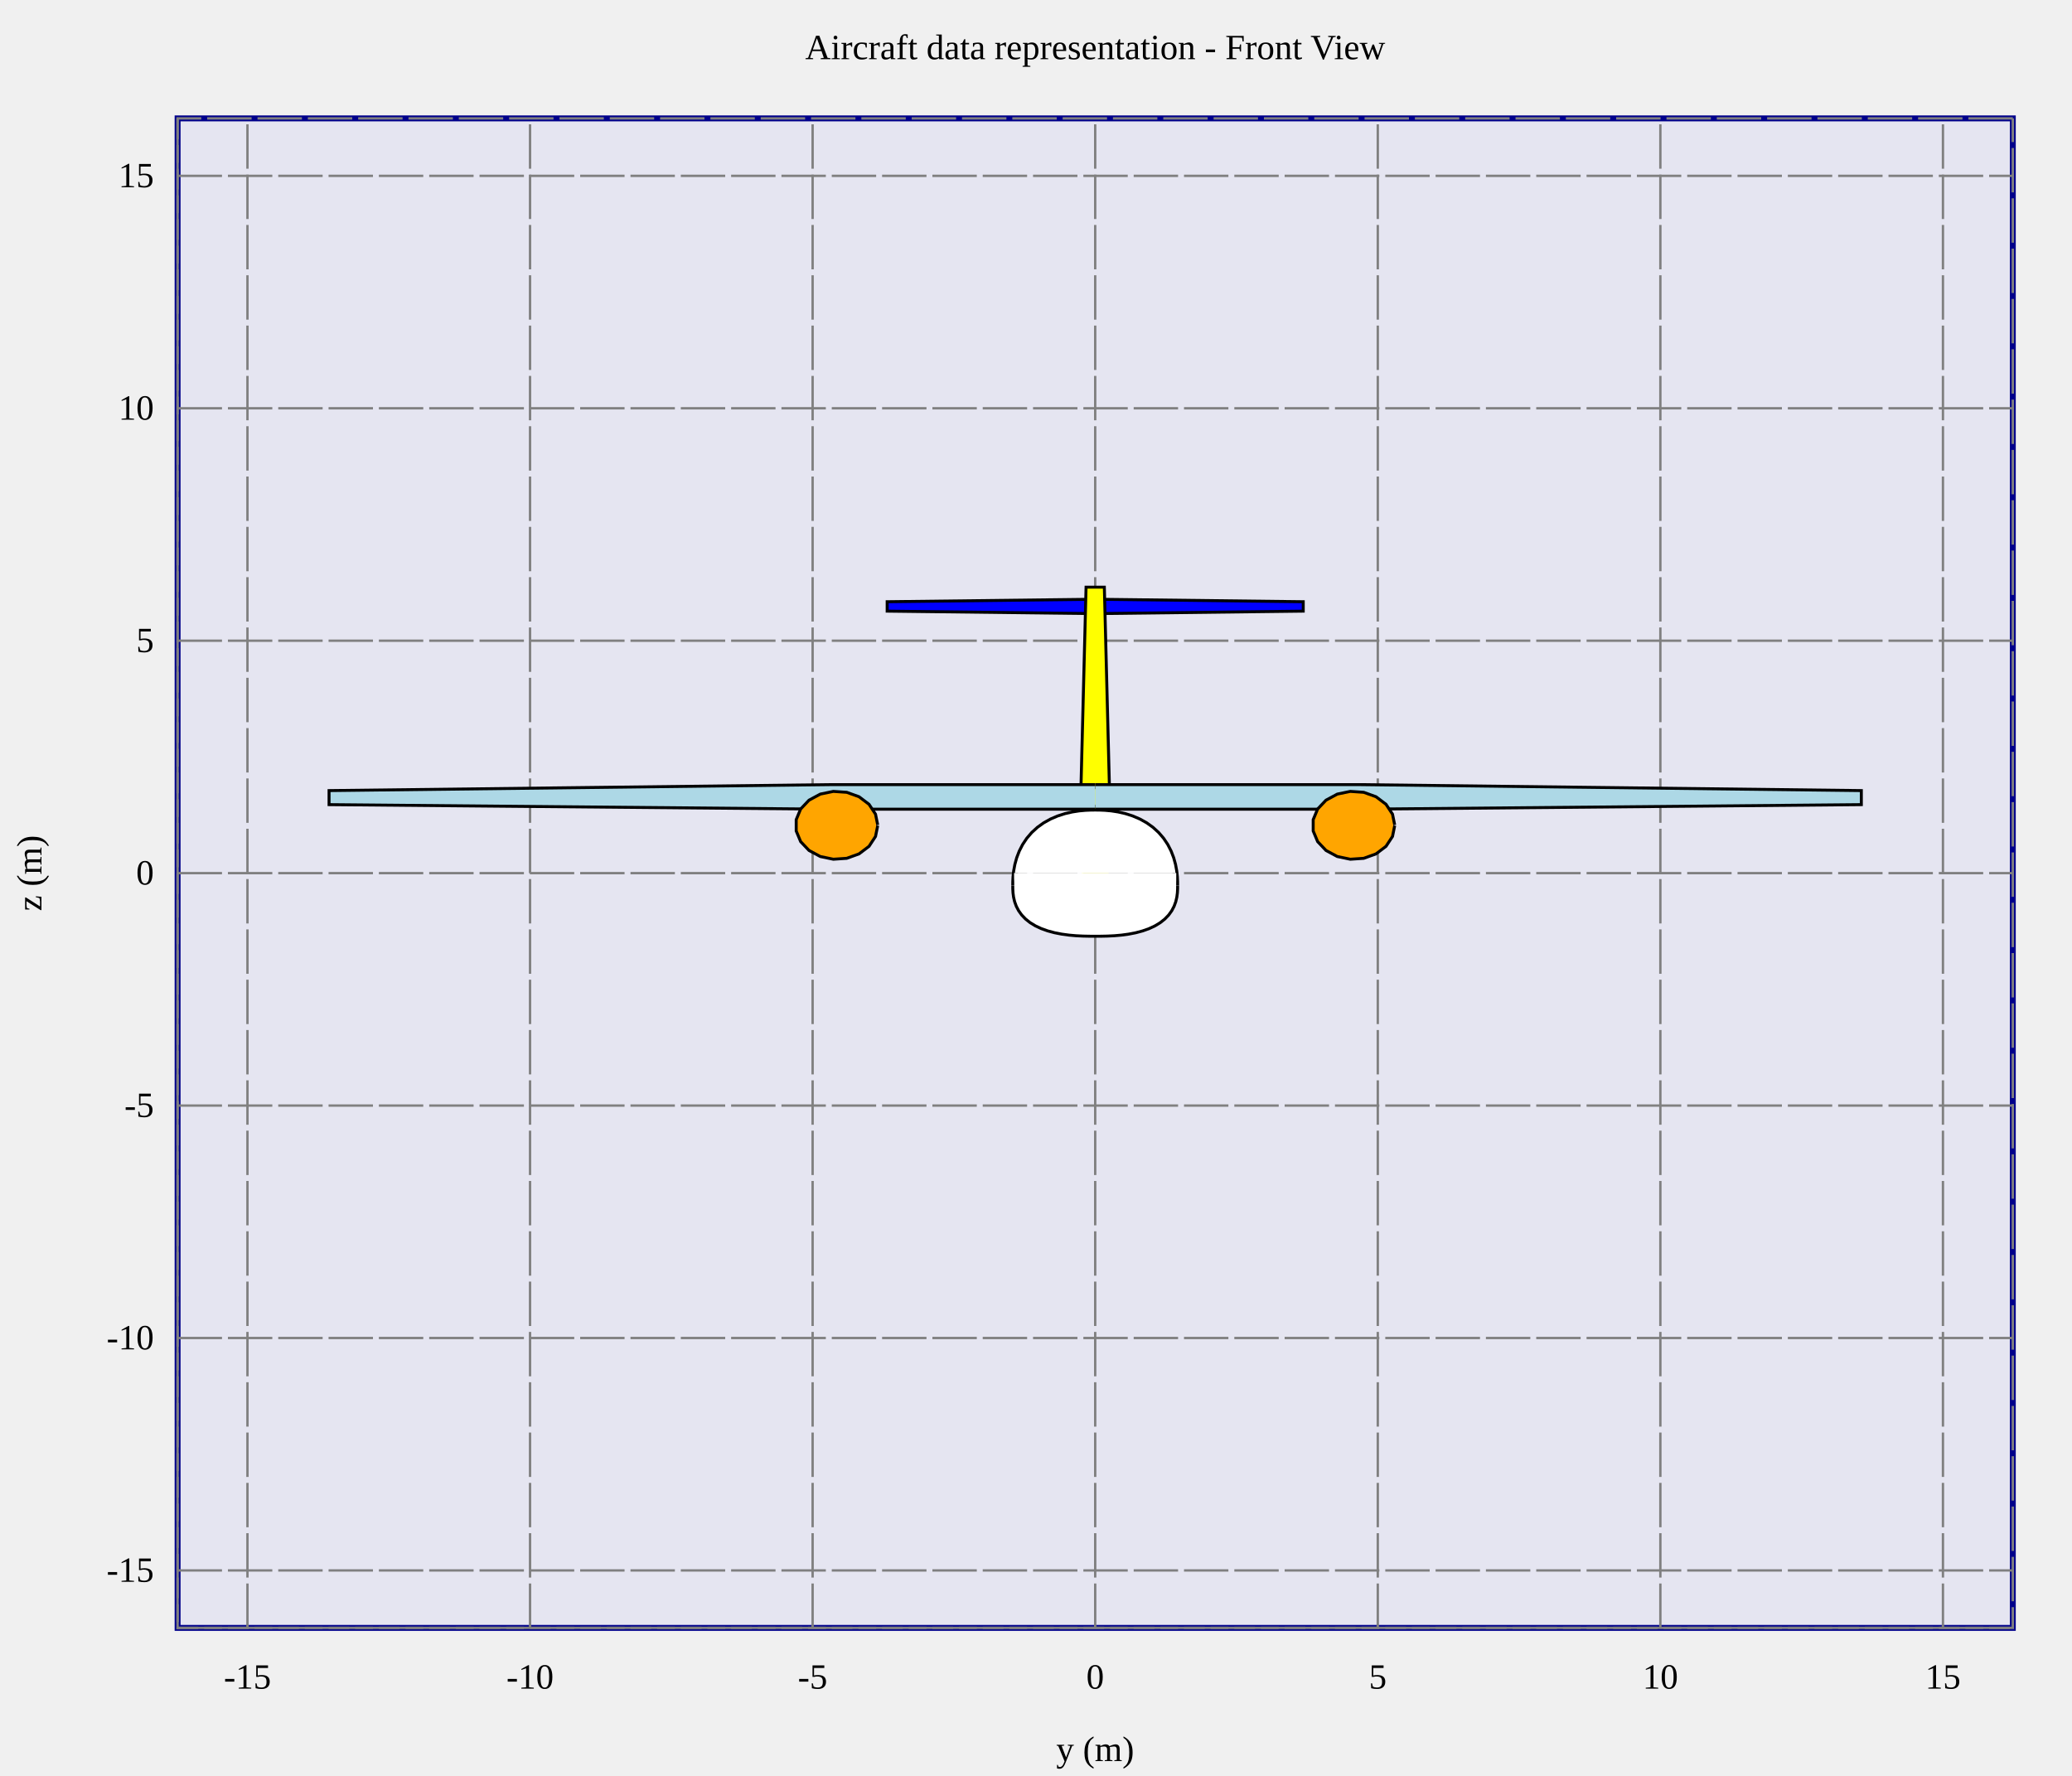
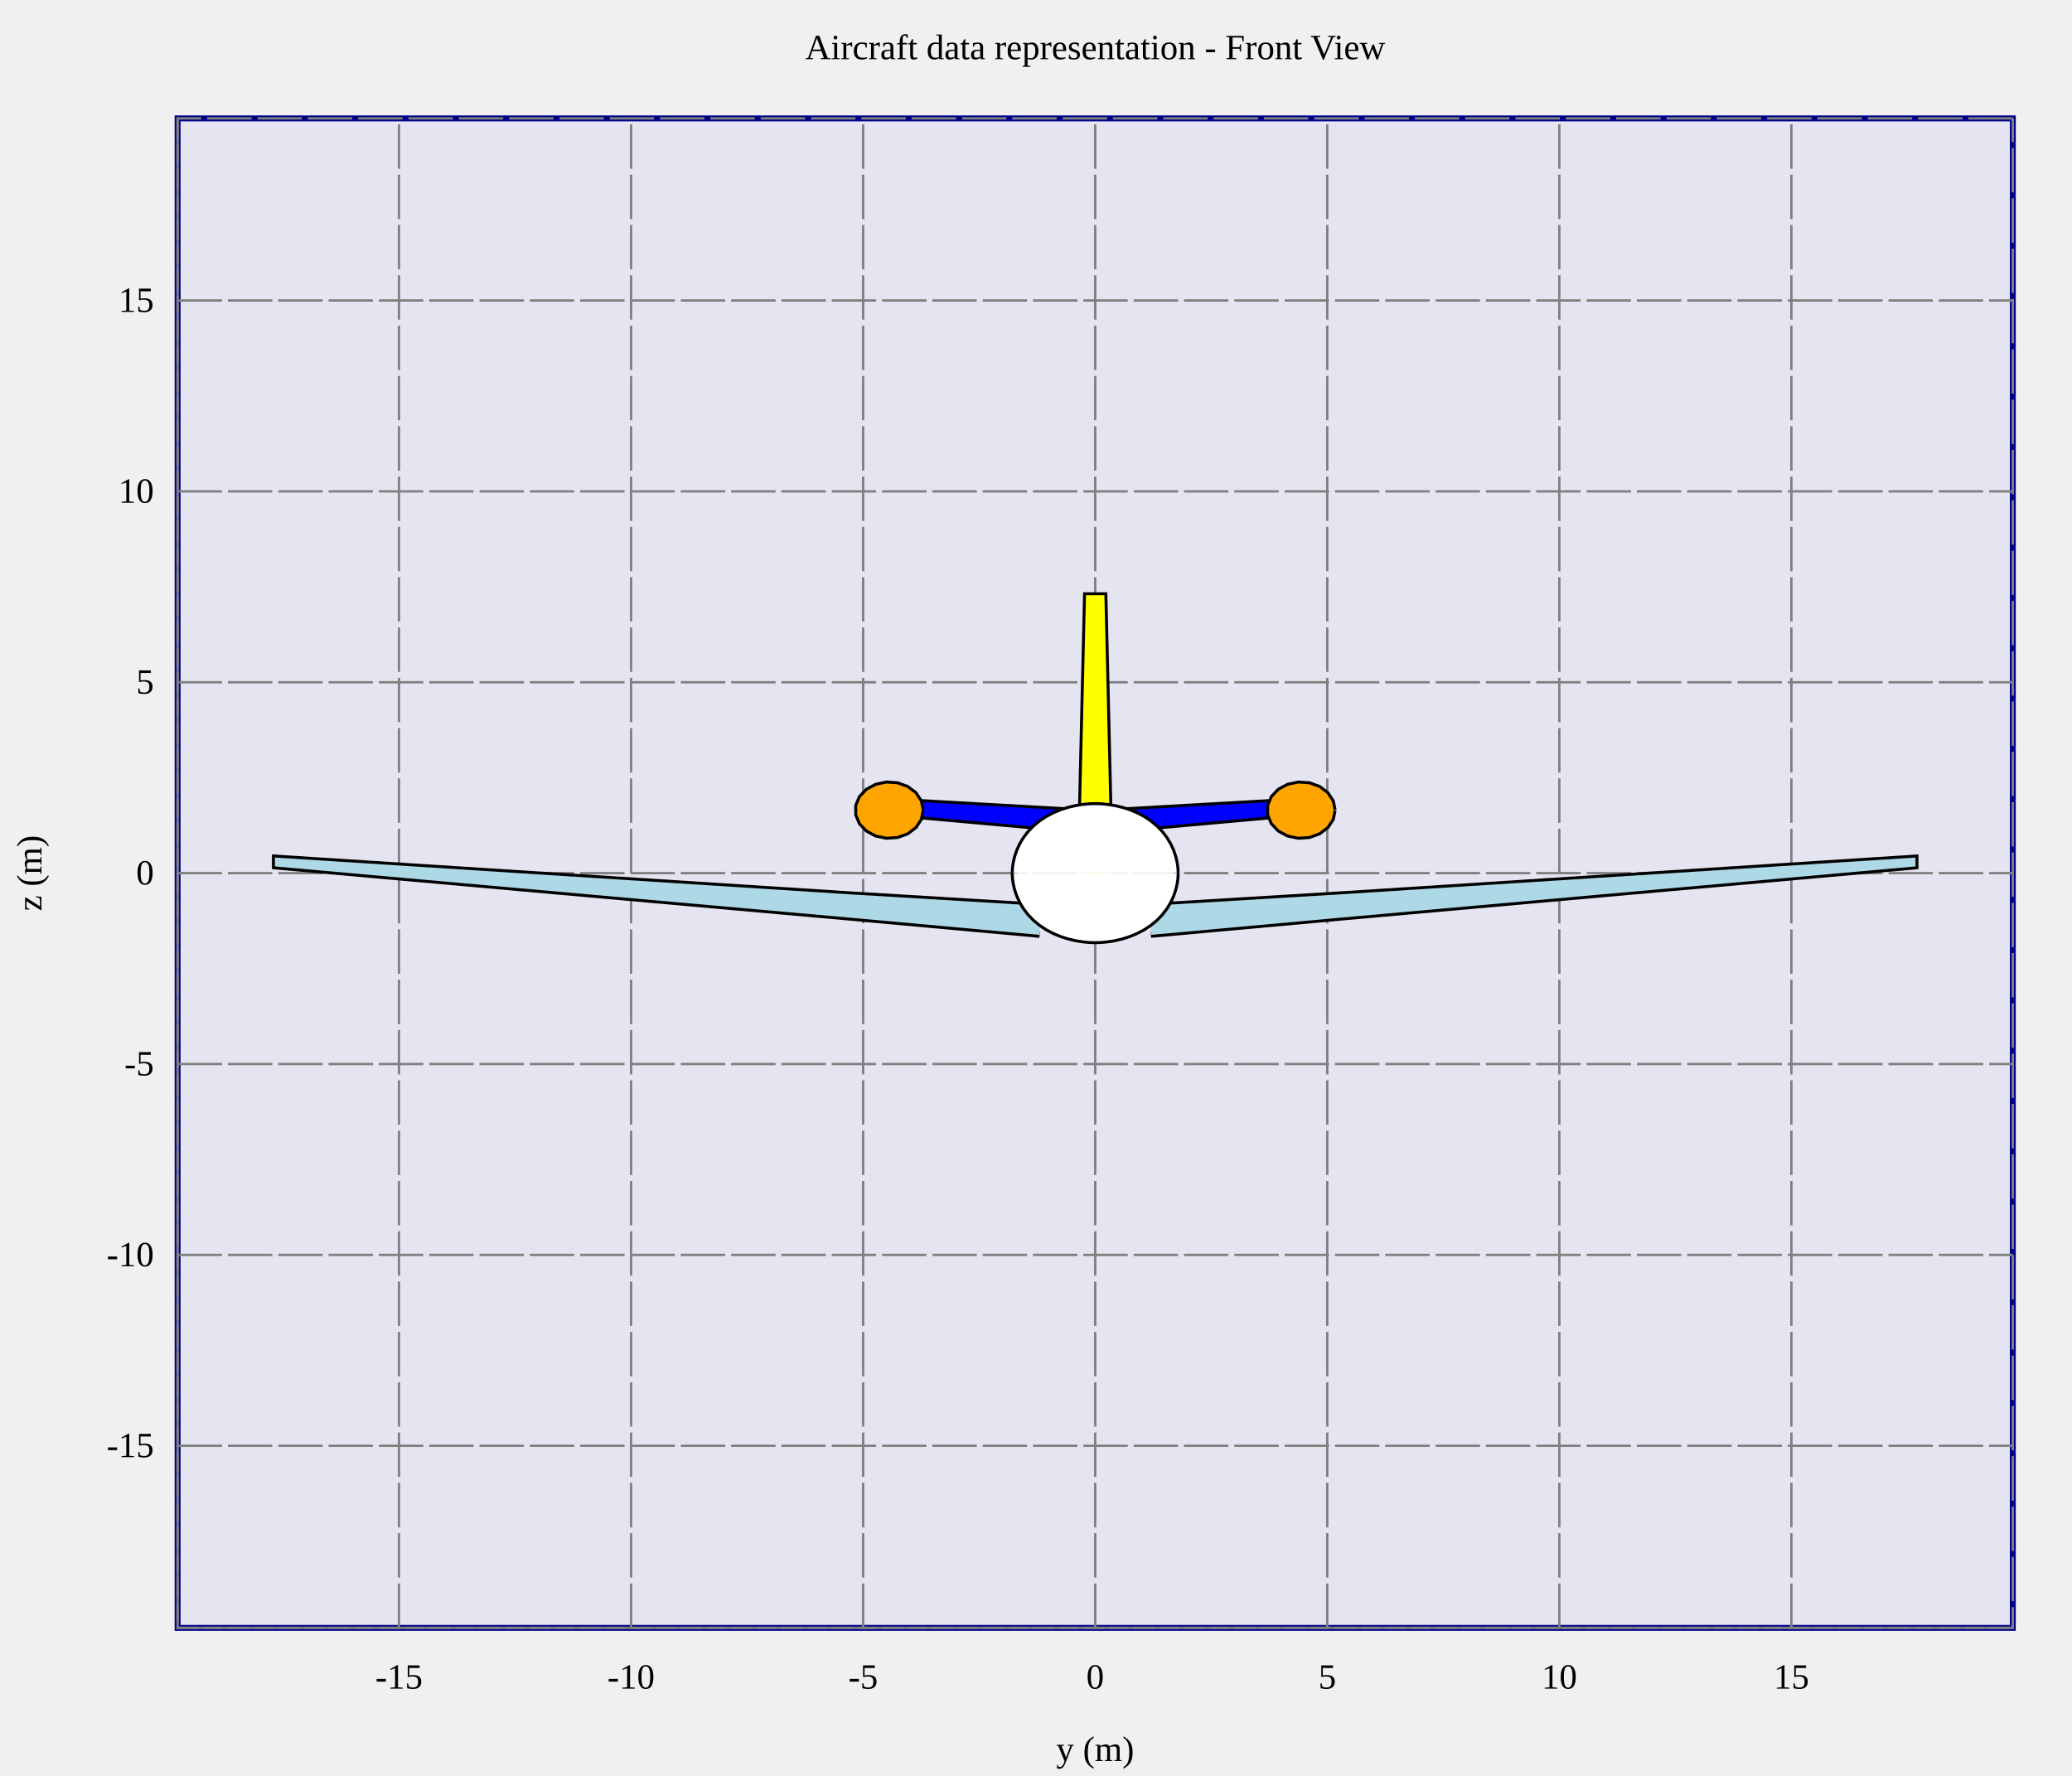
<svg xmlns="http://www.w3.org/2000/svg" id="svg" class="svg" width="700" height="600">
  <g id="page" width="700" height="600">
    <g id="graph" transform="translate(60,40)">
      <rect width="620" height="510" fill="blue" opacity="0.05" />
      <rect width="620" height="510" fill="none" opacity="1.0" style="stroke: darkblue; stroke-width: 2px;" />
      <g id="xAxis" class="axis" transform="translate(0,510)">
-         <g class="tick" transform="translate(23.5994,0)" style="opacity: 1;">
+         <g class="tick" transform="translate(74.79701,0)" style="opacity: 1;">
          <line y2="-510" x2="0" style="fill: none; stroke: #808080; stroke-width: 0.8px; stroke-dasharray: 15px, 2px; font-style: normal; font-variant: normal; font-weight: normal; font-size: 10px; line-height: normal; font-family: sans-serif; shape-rendering: geometricprecision;" />
          <text dy=".71em" y="12" x="0" style="text-anchor: middle;">-15</text>
        </g>
-         <g class="tick" transform="translate(119.0663,0)" style="opacity: 1;">
+         <g class="tick" transform="translate(153.198,0)" style="opacity: 1;">
          <line y2="-510" x2="0" style="fill: none; stroke: #808080; stroke-width: 0.8px; stroke-dasharray: 15px, 2px; font-style: normal; font-variant: normal; font-weight: normal; font-size: 10px; line-height: normal; font-family: sans-serif; shape-rendering: geometricprecision;" />
          <text dy=".71em" y="12" x="0" style="text-anchor: middle;">-10</text>
        </g>
-         <g class="tick" transform="translate(214.5331,0)" style="opacity: 1;">
+         <g class="tick" transform="translate(231.599,0)" style="opacity: 1;">
          <line y2="-510" x2="0" style="fill: none; stroke: #808080; stroke-width: 0.8px; stroke-dasharray: 15px, 2px; font-style: normal; font-variant: normal; font-weight: normal; font-size: 10px; line-height: normal; font-family: sans-serif; shape-rendering: geometricprecision;" />
          <text dy=".71em" y="12" x="0" style="text-anchor: middle;">-5</text>
        </g>
        <g class="tick" transform="translate(310,0)" style="opacity: 1;">
          <line y2="-510" x2="0" style="fill: none; stroke: #808080; stroke-width: 0.8px; stroke-dasharray: 15px, 2px; font-style: normal; font-variant: normal; font-weight: normal; font-size: 10px; line-height: normal; font-family: sans-serif; shape-rendering: geometricprecision;" />
          <text dy=".71em" y="12" x="0" style="text-anchor: middle;">0</text>
        </g>
-         <g class="tick" transform="translate(405.4669,0)" style="opacity: 1;">
+         <g class="tick" transform="translate(388.401,0)" style="opacity: 1;">
          <line y2="-510" x2="0" style="fill: none; stroke: #808080; stroke-width: 0.8px; stroke-dasharray: 15px, 2px; font-style: normal; font-variant: normal; font-weight: normal; font-size: 10px; line-height: normal; font-family: sans-serif; shape-rendering: geometricprecision;" />
          <text dy=".71em" y="12" x="0" style="text-anchor: middle;">5</text>
        </g>
-         <g class="tick" transform="translate(500.9337,0)" style="opacity: 1;">
+         <g class="tick" transform="translate(466.802,0)" style="opacity: 1;">
          <line y2="-510" x2="0" style="fill: none; stroke: #808080; stroke-width: 0.8px; stroke-dasharray: 15px, 2px; font-style: normal; font-variant: normal; font-weight: normal; font-size: 10px; line-height: normal; font-family: sans-serif; shape-rendering: geometricprecision;" />
          <text dy=".71em" y="12" x="0" style="text-anchor: middle;">10</text>
        </g>
-         <g class="tick" transform="translate(596.4006,0)" style="opacity: 1;">
+         <g class="tick" transform="translate(545.203,0)" style="opacity: 1;">
          <line y2="-510" x2="0" style="fill: none; stroke: #808080; stroke-width: 0.8px; stroke-dasharray: 15px, 2px; font-style: normal; font-variant: normal; font-weight: normal; font-size: 10px; line-height: normal; font-family: sans-serif; shape-rendering: geometricprecision;" />
          <text dy=".71em" y="12" x="0" style="text-anchor: middle;">15</text>
        </g>
        <path class="domain" d="M0,-510V0H620V-510" style="fill: none; stroke: #808080; stroke-width: 0.8px; stroke-dasharray: 15px, 2px; font-style: normal; font-variant: normal; font-weight: normal; font-size: 10px; line-height: normal; font-family: sans-serif; shape-rendering: geometricprecision;" />
      </g>
      <g id="yAxis" class="axis">
-         <g class="tick" transform="translate(0,490.5876)" style="opacity: 1;">
+         <g class="tick" transform="translate(0,448.4734)" style="opacity: 1;">
          <line x2="620" y2="0" style="fill: none; stroke: #808080; stroke-dasharray: 15px, 2px; stroke-width: 0.8px; shape-rendering: geometricprecision;" />
          <text dy=".32em" x="-8" y="0" style="text-anchor: end;">-15</text>
        </g>
-         <g class="tick" transform="translate(0,412.0584)" style="opacity: 1;">
+         <g class="tick" transform="translate(0,383.9823)" style="opacity: 1;">
          <line x2="620" y2="0" style="fill: none; stroke: #808080; stroke-dasharray: 15px, 2px; stroke-width: 0.8px; shape-rendering: geometricprecision;" />
          <text dy=".32em" x="-8" y="0" style="text-anchor: end;">-10</text>
        </g>
-         <g class="tick" transform="translate(0,333.5292)" style="opacity: 1;">
+         <g class="tick" transform="translate(0,319.4911)" style="opacity: 1;">
          <line x2="620" y2="0" style="fill: none; stroke: #808080; stroke-dasharray: 15px, 2px; stroke-width: 0.8px; shape-rendering: geometricprecision;" />
          <text dy=".32em" x="-8" y="0" style="text-anchor: end;">-5</text>
        </g>
        <g class="tick" transform="translate(0,255)" style="opacity: 1;">
          <line x2="620" y2="0" style="fill: none; stroke: #808080; stroke-dasharray: 15px, 2px; stroke-width: 0.8px; shape-rendering: geometricprecision;" />
          <text dy=".32em" x="-8" y="0" style="text-anchor: end;">0</text>
        </g>
-         <g class="tick" transform="translate(0,176.4708)" style="opacity: 1;">
+         <g class="tick" transform="translate(0,190.5089)" style="opacity: 1;">
          <line x2="620" y2="0" style="fill: none; stroke: #808080; stroke-dasharray: 15px, 2px; stroke-width: 0.8px; shape-rendering: geometricprecision;" />
          <text dy=".32em" x="-8" y="0" style="text-anchor: end;">5</text>
        </g>
-         <g class="tick" transform="translate(0,97.94161)" style="opacity: 1;">
+         <g class="tick" transform="translate(0,126.0177)" style="opacity: 1;">
          <line x2="620" y2="0" style="fill: none; stroke: #808080; stroke-dasharray: 15px, 2px; stroke-width: 0.8px; shape-rendering: geometricprecision;" />
          <text dy=".32em" x="-8" y="0" style="text-anchor: end;">10</text>
        </g>
-         <g class="tick" transform="translate(0,19.41241)" style="opacity: 1;">
+         <g class="tick" transform="translate(0,61.52657)" style="opacity: 1;">
          <line x2="620" y2="0" style="fill: none; stroke: #808080; stroke-dasharray: 15px, 2px; stroke-width: 0.8px; shape-rendering: geometricprecision;" />
          <text dy=".32em" x="-8" y="0" style="text-anchor: end;">15</text>
        </g>
        <path class="domain" d="M620,0H0V510H620" style="fill: none; stroke: #808080; stroke-dasharray: 15px, 2px; stroke-width: 0.8px; shape-rendering: geometricprecision;" />
      </g>
      <g id="xy" class="xy">
-         <path id="line" d="M310,162.963L379.782,163.791L379.782,165.987L310,166.816" class="line" style="fill:none; stroke:black; stroke-width:2" />
-         <path id="area" d="M310,162.963L379.782,163.791L379.782,165.987L310,166.816L310,255L379.782,255L379.782,255L310,255Z" class="area" style="fill:blue;" opacity="1" />
+         <path id="line" d="M310,234.311L381.297,230.289L381.297,234.717L310,241.122" class="line" style="fill:none; stroke:black; stroke-width:2" />
+         <path id="area" d="M310,234.311L381.297,230.289L381.297,234.717L310,241.122L310,255L381.297,255L381.297,255L310,255Z" class="area" style="fill:blue;" opacity="1" />
      </g>
      <g id="xy" class="xy">
-         <path id="line" d="M310,162.963L240.218,163.791L240.218,165.987L310,166.816" class="line" style="fill:none; stroke:black; stroke-width:2" />
-         <path id="area" d="M310,162.963L240.218,163.791L240.218,165.987L310,166.816L310,255L240.218,255L240.218,255L310,255Z" class="area" style="fill:blue;" opacity="1" />
+         <path id="line" d="M310,234.311L238.703,230.289L238.703,234.717L310,241.122" class="line" style="fill:none; stroke:black; stroke-width:2" />
+         <path id="area" d="M310,234.311L238.703,230.289L238.703,234.717L310,241.122L310,255L238.703,255L238.703,255L310,255Z" class="area" style="fill:blue;" opacity="1" />
      </g>
      <g id="xy" class="xy">
-         <path id="line" d="M314.526,234.582L312.601,158.88L307.399,158.88L305.474,234.582" class="line" style="fill:none; stroke:black; stroke-width:2" />
-         <path id="area" d="M314.526,234.582L312.601,158.88L307.399,158.88L305.474,234.582L305.474,255L307.399,255L312.601,255L314.526,255Z" class="area" style="fill:yellow;" opacity="1" />
+         <path id="line" d="M314.865,235.653L313.114,161.101L306.886,161.101L305.135,235.653" class="line" style="fill:none; stroke:black; stroke-width:2" />
+         <path id="area" d="M314.865,235.653L313.114,161.101L306.886,161.101L305.135,235.653L305.135,255L306.886,255L313.114,255L314.865,255Z" class="area" style="fill:yellow;" opacity="1" />
      </g>
      <g id="xy" class="xy">
-         <path id="line" d="M282.649,259.164L282.661,257.883L282.743,256.22L282.956,254.282L283.347,252.168L283.955,249.962L284.807,247.743L285.917,245.577L287.291,243.52L288.922,241.62L290.792,239.911L292.873,238.422L295.124,237.167L297.496,236.153L299.926,235.375L302.34,234.82L304.656,234.462L306.777,234.268L308.597,234.193L310,234.182L310,234.182L311.403,234.193L313.223,234.268L315.344,234.462L317.66,234.82L320.074,235.375L322.504,236.153L324.876,237.167L327.127,238.422L329.208,239.911L331.078,241.62L332.709,243.52L334.083,245.577L335.193,247.743L336.045,249.962L336.653,252.168L337.044,254.282L337.257,256.22L337.339,257.883L337.351,259.164" class="line" style="fill:none; stroke:black; stroke-width:2" />
-         <path id="area" d="M282.649,259.164L282.661,257.883L282.743,256.22L282.956,254.282L283.347,252.168L283.955,249.962L284.807,247.743L285.917,245.577L287.291,243.52L288.922,241.62L290.792,239.911L292.873,238.422L295.124,237.167L297.496,236.153L299.926,235.375L302.34,234.82L304.656,234.462L306.777,234.268L308.597,234.193L310,234.182L310,234.182L311.403,234.193L313.223,234.268L315.344,234.462L317.66,234.82L320.074,235.375L322.504,236.153L324.876,237.167L327.127,238.422L329.208,239.911L331.078,241.62L332.709,243.52L334.083,245.577L335.193,247.743L336.045,249.962L336.653,252.168L337.044,254.282L337.257,256.22L337.339,257.883L337.351,259.164L337.351,255L337.339,255L337.257,255L337.044,255L336.653,255L336.045,255L335.193,255L334.083,255L332.709,255L331.078,255L329.208,255L327.127,255L324.876,255L322.504,255L320.074,255L317.66,255L315.344,255L313.223,255L311.403,255L310,255L310,255L308.597,255L306.777,255L304.656,255L302.34,255L299.926,255L297.496,255L295.124,255L292.873,255L290.792,255L288.922,255L287.291,255L285.917,255L284.807,255L283.955,255L283.347,255L282.956,255L282.743,255L282.661,255L282.649,255Z" class="area" style="fill:white;" opacity="1" />
+         <path id="line" d="M328.795,266.014L393.199,262.136L587.129,249.73L587.129,252.732L393.199,270.013L328.795,275.855" class="line" style="fill:none; stroke:black; stroke-width:2" />
+         <path id="area" d="M328.795,266.014L393.199,262.136L587.129,249.73L587.129,252.732L393.199,270.013L328.795,275.855L328.795,255L393.199,255L587.129,255L587.129,255L393.199,255L328.795,255Z" class="area" style="fill:lightblue;" opacity="1" />
      </g>
      <g id="xy" class="xy">
-         <path id="line" d="M337.351,259.164L337.34,260.316L337.268,261.628L337.08,263.046L336.733,264.518L336.192,265.999L335.429,267.451L334.429,268.84L333.182,270.137L331.69,271.32L329.964,272.371L328.021,273.279L325.891,274.038L323.611,274.648L321.226,275.112L318.793,275.442L316.376,275.653L314.048,275.767L311.892,275.812L310,275.818L310,275.818L308.108,275.812L305.952,275.767L303.624,275.653L301.207,275.442L298.774,275.112L296.389,274.648L294.109,274.038L291.979,273.279L290.036,272.371L288.31,271.32L286.818,270.137L285.571,268.84L284.571,267.451L283.808,265.999L283.267,264.518L282.92,263.046L282.732,261.628L282.66,260.316L282.649,259.164" class="line" style="fill:none; stroke:black; stroke-width:2" />
-         <path id="area" d="M337.351,259.164L337.34,260.316L337.268,261.628L337.08,263.046L336.733,264.518L336.192,265.999L335.429,267.451L334.429,268.84L333.182,270.137L331.69,271.32L329.964,272.371L328.021,273.279L325.891,274.038L323.611,274.648L321.226,275.112L318.793,275.442L316.376,275.653L314.048,275.767L311.892,275.812L310,275.818L310,275.818L308.108,275.812L305.952,275.767L303.624,275.653L301.207,275.442L298.774,275.112L296.389,274.648L294.109,274.038L291.979,273.279L290.036,272.371L288.31,271.32L286.818,270.137L285.571,268.84L284.571,267.451L283.808,265.999L283.267,264.518L282.92,263.046L282.732,261.628L282.66,260.316L282.649,259.164L282.649,255L282.66,255L282.732,255L282.92,255L283.267,255L283.808,255L284.571,255L285.571,255L286.818,255L288.31,255L290.036,255L291.979,255L294.109,255L296.389,255L298.774,255L301.207,255L303.624,255L305.952,255L308.108,255L310,255L310,255L311.892,255L314.048,255L316.376,255L318.793,255L321.226,255L323.611,255L325.891,255L328.021,255L329.964,255L331.69,255L333.182,255L334.429,255L335.429,255L336.192,255L336.733,255L337.08,255L337.268,255L337.34,255L337.351,255Z" class="area" style="fill:white;" opacity="1" />
+         <path id="line" d="M291.205,266.014L226.801,262.136L32.871,249.73L32.871,252.732L226.801,270.013L291.205,275.855" class="line" style="fill:none; stroke:black; stroke-width:2" />
+         <path id="area" d="M291.205,266.014L226.801,262.136L32.871,249.73L32.871,252.732L226.801,270.013L291.205,275.855L291.205,255L226.801,255L32.871,255L32.871,255L226.801,255L291.205,255Z" class="area" style="fill:lightblue;" opacity="1" />
      </g>
      <g id="xy" class="xy">
-         <path id="line" d="M310,225.598L399.739,225.598L568.333,227.602L568.333,231.36L399.739,232.893L310,232.893" class="line" style="fill:none; stroke:black; stroke-width:2" />
-         <path id="area" d="M310,225.598L399.739,225.598L568.333,227.602L568.333,231.36L399.739,232.893L310,232.893L310,255L399.739,255L568.333,255L568.333,255L399.739,255L310,255Z" class="area" style="fill:lightblue;" opacity="1" />
+         <path id="line" d="M282.481,255L282.495,254.233L282.588,252.985L282.827,251.376L283.265,249.516L283.944,247.502L284.889,245.422L286.117,243.353L287.628,241.358L289.408,239.493L291.434,237.801L293.667,236.314L296.055,235.052L298.533,234.027L301.023,233.237L303.434,232.67L305.661,232.304L307.587,232.105L309.081,232.027L310,232.015L310,232.015L310.919,232.027L312.413,232.105L314.339,232.304L316.566,232.67L318.977,233.237L321.467,234.027L323.945,235.052L326.333,236.314L328.566,237.801L330.592,239.493L332.372,241.358L333.883,243.353L335.11,245.422L336.056,247.502L336.735,249.516L337.173,251.376L337.412,252.985L337.505,254.233L337.519,255" class="line" style="fill:none; stroke:black; stroke-width:2" />
+         <path id="area" d="M282.481,255L282.495,254.233L282.588,252.985L282.827,251.376L283.265,249.516L283.944,247.502L284.889,245.422L286.117,243.353L287.628,241.358L289.408,239.493L291.434,237.801L293.667,236.314L296.055,235.052L298.533,234.027L301.023,233.237L303.434,232.67L305.661,232.304L307.587,232.105L309.081,232.027L310,232.015L310,232.015L310.919,232.027L312.413,232.105L314.339,232.304L316.566,232.67L318.977,233.237L321.467,234.027L323.945,235.052L326.333,236.314L328.566,237.801L330.592,239.493L332.372,241.358L333.883,243.353L335.11,245.422L336.056,247.502L336.735,249.516L337.173,251.376L337.412,252.985L337.505,254.233L337.519,255L337.519,255L337.505,255L337.412,255L337.173,255L336.735,255L336.056,255L335.11,255L333.883,255L332.372,255L330.592,255L328.566,255L326.333,255L323.945,255L321.467,255L318.977,255L316.566,255L314.339,255L312.413,255L310.919,255L310,255L310,255L309.081,255L307.587,255L305.661,255L303.434,255L301.023,255L298.533,255L296.055,255L293.667,255L291.434,255L289.408,255L287.628,255L286.117,255L284.889,255L283.944,255L283.265,255L282.827,255L282.588,255L282.495,255L282.481,255Z" class="area" style="fill:white;" opacity="1" />
      </g>
      <g id="xy" class="xy">
-         <path id="line" d="M310,225.598L220.261,225.598L51.667,227.602L51.667,231.36L220.261,232.893L310,232.893" class="line" style="fill:none; stroke:black; stroke-width:2" />
-         <path id="area" d="M310,225.598L220.261,225.598L51.667,227.602L51.667,231.36L220.261,232.893L310,232.893L310,255L220.261,255L51.667,255L51.667,255L220.261,255L310,255Z" class="area" style="fill:lightblue;" opacity="1" />
+         <path id="line" d="M337.519,255L337.505,255.767L337.412,257.015L337.173,258.624L336.735,260.484L336.056,262.498L335.111,264.578L333.883,266.647L332.372,268.642L330.592,270.507L328.566,272.199L326.333,273.686L323.945,274.948L321.467,275.973L318.977,276.763L316.566,277.33L314.339,277.696L312.413,277.895L310.919,277.973L310,277.985L310,277.985L309.081,277.973L307.587,277.895L305.661,277.696L303.434,277.33L301.023,276.763L298.533,275.973L296.055,274.948L293.667,273.686L291.434,272.199L289.408,270.507L287.628,268.642L286.117,266.647L284.89,264.578L283.944,262.498L283.265,260.484L282.827,258.624L282.588,257.015L282.495,255.767L282.481,255" class="line" style="fill:none; stroke:black; stroke-width:2" />
+         <path id="area" d="M337.519,255L337.505,255.767L337.412,257.015L337.173,258.624L336.735,260.484L336.056,262.498L335.111,264.578L333.883,266.647L332.372,268.642L330.592,270.507L328.566,272.199L326.333,273.686L323.945,274.948L321.467,275.973L318.977,276.763L316.566,277.33L314.339,277.696L312.413,277.895L310.919,277.973L310,277.985L310,277.985L309.081,277.973L307.587,277.895L305.661,277.696L303.434,277.33L301.023,276.763L298.533,275.973L296.055,274.948L293.667,273.686L291.434,272.199L289.408,270.507L287.628,268.642L286.117,266.647L284.89,264.578L283.944,262.498L283.265,260.484L282.827,258.624L282.588,257.015L282.495,255.767L282.481,255L282.481,255L282.495,255L282.588,255L282.827,255L283.265,255L283.944,255L284.89,255L286.117,255L287.628,255L289.408,255L291.434,255L293.667,255L296.055,255L298.533,255L301.023,255L303.434,255L305.661,255L307.587,255L309.081,255L310,255L310,255L310.919,255L312.413,255L314.339,255L316.566,255L318.977,255L321.467,255L323.945,255L326.333,255L328.566,255L330.592,255L332.372,255L333.883,255L335.111,255L336.056,255L336.735,255L337.173,255L337.412,255L337.505,255L337.519,255Z" class="area" style="fill:white;" opacity="1" />
      </g>
      <g id="xy" class="xy">
-         <path id="line" d="M410.695,238.839L409.97,235.27L407.876,232.087L404.639,229.636L400.61,228.182L396.226,227.883L391.96,228.771L388.277,230.751L385.575,233.607L384.146,237.03L384.146,240.649L385.575,244.072L388.277,246.928L391.96,248.908L396.226,249.796L400.61,249.497L404.639,248.043L407.876,245.592L409.97,242.409L410.695,238.839" class="line" style="fill:none; stroke:black; stroke-width:2" />
-         <path id="area" d="M410.695,238.839L409.97,235.27L407.876,232.087L404.639,229.636L400.61,228.182L396.226,227.883L391.96,228.771L388.277,230.751L385.575,233.607L384.146,237.03L384.146,240.649L385.575,244.072L388.277,246.928L391.96,248.908L396.226,249.796L400.61,249.497L404.639,248.043L407.876,245.592L409.97,242.409L410.695,238.839L410.695,255L409.97,255L407.876,255L404.639,255L400.61,255L396.226,255L391.96,255L388.277,255L385.575,255L384.146,255L384.146,255L385.575,255L388.277,255L391.96,255L396.226,255L400.61,255L404.639,255L407.876,255L409.97,255L410.695,255Z" class="area" style="fill:orange;" opacity="1" />
+         <path id="line" d="M390.557,233.718L389.962,230.786L388.243,228.172L385.584,226.159L382.275,224.965L378.674,224.72L375.172,225.45L372.147,227.075L369.928,229.421L368.754,232.232L368.754,235.204L369.928,238.015L372.147,240.361L375.172,241.986L378.674,242.716L382.275,242.47L385.584,241.276L388.243,239.264L389.962,236.65L390.557,233.718" class="line" style="fill:none; stroke:black; stroke-width:2" />
+         <path id="area" d="M390.557,233.718L389.962,230.786L388.243,228.172L385.584,226.159L382.275,224.965L378.674,224.72L375.172,225.45L372.147,227.075L369.928,229.421L368.754,232.232L368.754,235.204L369.928,238.015L372.147,240.361L375.172,241.986L378.674,242.716L382.275,242.47L385.584,241.276L388.243,239.264L389.962,236.65L390.557,233.718L390.557,255L389.962,255L388.243,255L385.584,255L382.275,255L378.674,255L375.172,255L372.147,255L369.928,255L368.754,255L368.754,255L369.928,255L372.147,255L375.172,255L378.674,255L382.275,255L385.584,255L388.243,255L389.962,255L390.557,255Z" class="area" style="fill:orange;" opacity="1" />
      </g>
      <g id="xy" class="xy">
-         <path id="line" d="M236.036,238.839L235.312,235.27L233.218,232.087L229.981,229.636L225.952,228.182L221.567,227.883L217.302,228.771L213.619,230.751L210.916,233.607L209.488,237.03L209.488,240.649L210.916,244.072L213.619,246.928L217.302,248.908L221.567,249.796L225.952,249.497L229.981,248.043L233.218,245.592L235.312,242.409L236.036,238.839" class="line" style="fill:none; stroke:black; stroke-width:2" />
-         <path id="area" d="M236.036,238.839L235.312,235.27L233.218,232.087L229.981,229.636L225.952,228.182L221.567,227.883L217.302,228.771L213.619,230.751L210.916,233.607L209.488,237.03L209.488,240.649L210.916,244.072L213.619,246.928L217.302,248.908L221.567,249.796L225.952,249.497L229.981,248.043L233.218,245.592L235.312,242.409L236.036,238.839L236.036,255L235.312,255L233.218,255L229.981,255L225.952,255L221.567,255L217.302,255L213.619,255L210.916,255L209.488,255L209.488,255L210.916,255L213.619,255L217.302,255L221.567,255L225.952,255L229.981,255L233.218,255L235.312,255L236.036,255Z" class="area" style="fill:orange;" opacity="1" />
+         <path id="line" d="M251.395,233.718L250.801,230.786L249.081,228.172L246.422,226.159L243.114,224.965L239.513,224.72L236.01,225.45L232.985,227.075L230.766,229.421L229.593,232.232L229.593,235.204L230.766,238.015L232.985,240.361L236.01,241.986L239.513,242.716L243.114,242.47L246.422,241.276L249.081,239.264L250.801,236.65L251.395,233.718" class="line" style="fill:none; stroke:black; stroke-width:2" />
+         <path id="area" d="M251.395,233.718L250.801,230.786L249.081,228.172L246.422,226.159L243.114,224.965L239.513,224.72L236.01,225.45L232.985,227.075L230.766,229.421L229.593,232.232L229.593,235.204L230.766,238.015L232.985,240.361L236.01,241.986L239.513,242.716L243.114,242.47L246.422,241.276L249.081,239.264L250.801,236.65L251.395,233.718L251.395,255L250.801,255L249.081,255L246.422,255L243.114,255L239.513,255L236.01,255L232.985,255L230.766,255L229.593,255L229.593,255L230.766,255L232.985,255L236.01,255L239.513,255L243.114,255L246.422,255L249.081,255L250.801,255L251.395,255Z" class="area" style="fill:orange;" opacity="1" />
      </g>
    </g>
  </g>
  <text class="x label" text-anchor="middle" x="370" y="595">y (m)</text>
  <text class="y label" text-anchor="middle" x="-295" y="5" dy=".75em" transform="rotate(-90)">z (m)</text>
  <text class="title" text-anchor="middle" x="370" y="20">Aircraft data representation - Front View</text>
</svg>
